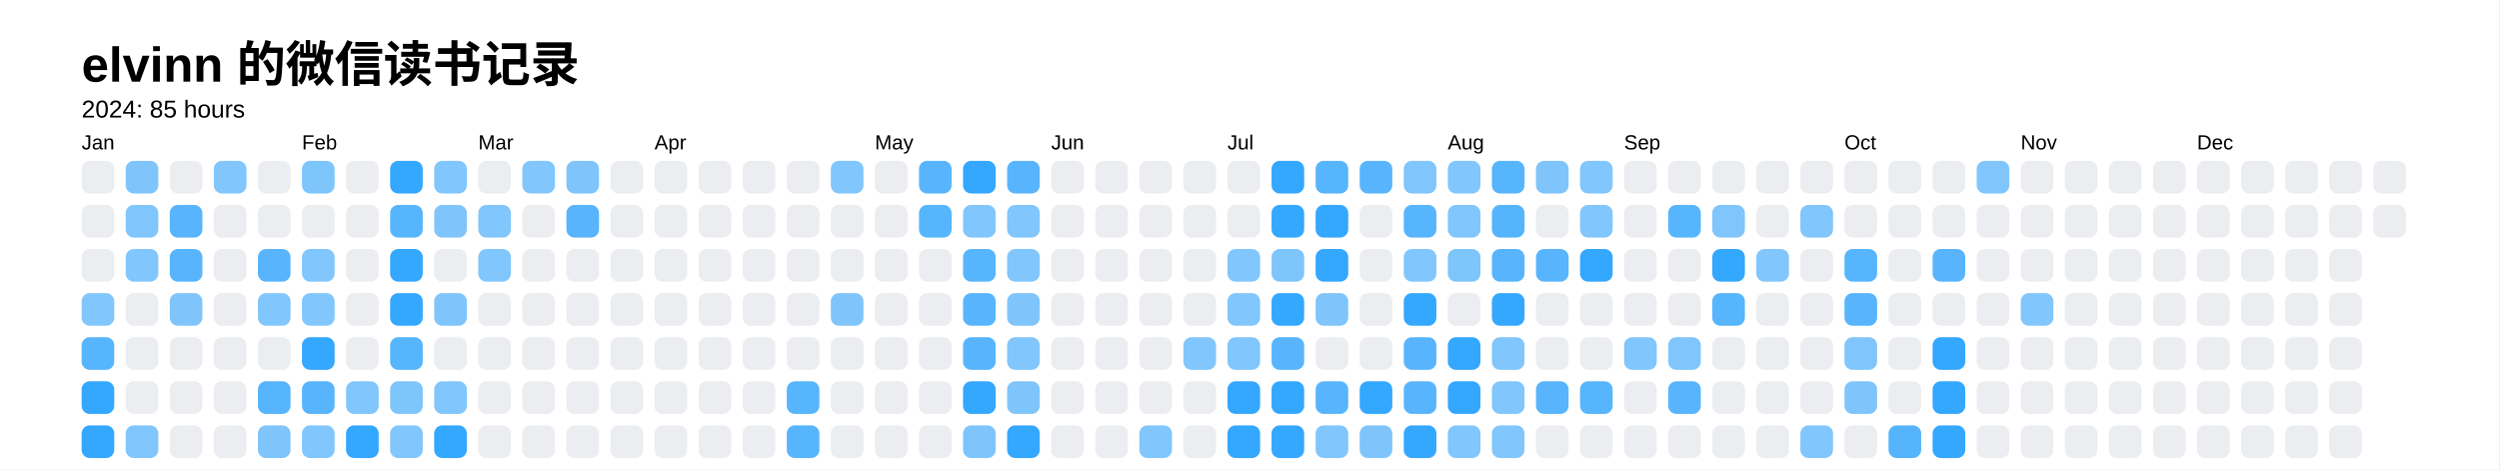
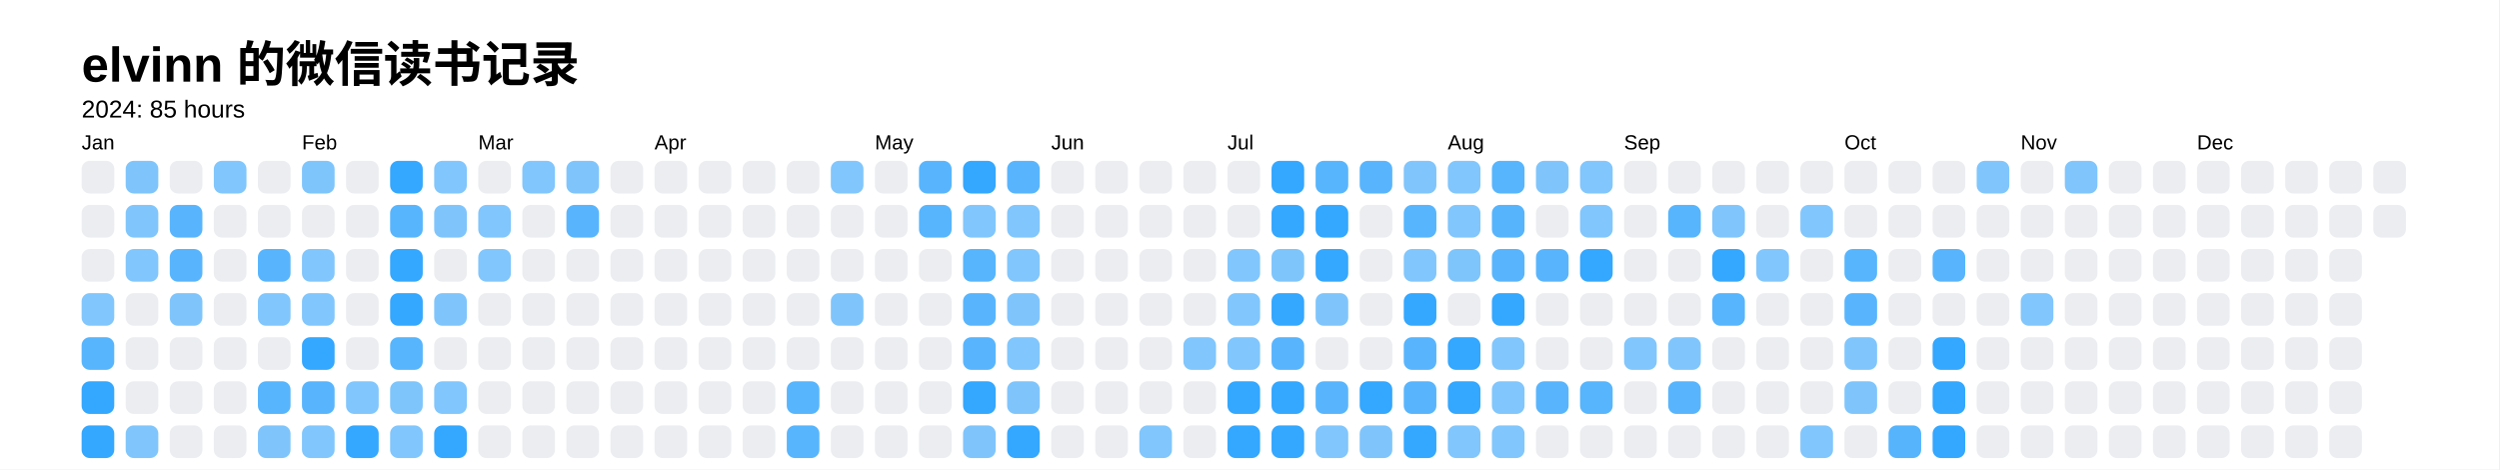
<svg xmlns="http://www.w3.org/2000/svg" baseProfile="full" height="57.5mm" version="1.1" viewBox="0,0,306.2,57.5" width="306.2mm">
  <defs />
  <rect fill="#FFFFFF" height="57.5" width="306.2" x="0" y="0" />
  <text fill="#000000" style="font-size:6px; font-family:Arial; font-weight:bold;" x="10" y="10">elvinn 的微信读书记录</text>
  <text fill="#000000" style="font-size:3px; font-family:Arial;" x="10" y="14.4">2024: 85 hours</text>
  <text fill="#000000" style="font-size:2.5px; font-family:Arial" x="10" y="18.3">Jan</text>
  <rect fill="#EBEDF0" height="4" rx="1" ry="1" width="4" x="10" y="19.7" />
  <rect fill="#EBEDF0" height="4" rx="1" ry="1" width="4" x="10" y="25.1" />
  <rect fill="#EBEDF0" height="4" rx="1" ry="1" width="4" x="10" y="30.5" />
  <rect fill="#81c6fc" height="4" rx="1" ry="1" width="4" x="10" y="35.9" />
  <rect fill="#57b5fd" height="4" rx="1" ry="1" width="4" x="10" y="41.3" />
  <rect fill="#34A7FF" height="4" rx="1" ry="1" width="4" x="10" y="46.7" />
  <rect fill="#34A7FF" height="4" rx="1" ry="1" width="4" x="10" y="52.1" />
  <rect fill="#7fc5fc" height="4" rx="1" ry="1" width="4" x="15.4" y="19.7" />
  <rect fill="#80c6fc" height="4" rx="1" ry="1" width="4" x="15.4" y="25.1" />
  <rect fill="#81c6fc" height="4" rx="1" ry="1" width="4" x="15.4" y="30.5" />
  <rect fill="#EBEDF0" height="4" rx="1" ry="1" width="4" x="15.4" y="35.9" />
  <rect fill="#EBEDF0" height="4" rx="1" ry="1" width="4" x="15.4" y="41.3" />
  <rect fill="#EBEDF0" height="4" rx="1" ry="1" width="4" x="15.4" y="46.7" />
  <rect fill="#80c6fc" height="4" rx="1" ry="1" width="4" x="15.4" y="52.1" />
  <rect fill="#EBEDF0" height="4" rx="1" ry="1" width="4" x="20.8" y="19.7" />
  <rect fill="#58b5fd" height="4" rx="1" ry="1" width="4" x="20.8" y="25.1" />
  <rect fill="#58b5fd" height="4" rx="1" ry="1" width="4" x="20.8" y="30.5" />
  <rect fill="#7fc5fc" height="4" rx="1" ry="1" width="4" x="20.8" y="35.9" />
  <rect fill="#EBEDF0" height="4" rx="1" ry="1" width="4" x="20.8" y="41.3" />
  <rect fill="#EBEDF0" height="4" rx="1" ry="1" width="4" x="20.8" y="46.7" />
  <rect fill="#EBEDF0" height="4" rx="1" ry="1" width="4" x="20.8" y="52.1" />
  <rect fill="#81c6fc" height="4" rx="1" ry="1" width="4" x="26.2" y="19.7" />
  <rect fill="#EBEDF0" height="4" rx="1" ry="1" width="4" x="26.2" y="25.1" />
  <rect fill="#EBEDF0" height="4" rx="1" ry="1" width="4" x="26.2" y="30.5" />
  <rect fill="#EBEDF0" height="4" rx="1" ry="1" width="4" x="26.2" y="35.9" />
  <rect fill="#EBEDF0" height="4" rx="1" ry="1" width="4" x="26.2" y="41.3" />
  <rect fill="#EBEDF0" height="4" rx="1" ry="1" width="4" x="26.2" y="46.7" />
  <rect fill="#EBEDF0" height="4" rx="1" ry="1" width="4" x="26.2" y="52.1" />
  <rect fill="#EBEDF0" height="4" rx="1" ry="1" width="4" x="31.6" y="19.7" />
  <rect fill="#EBEDF0" height="4" rx="1" ry="1" width="4" x="31.6" y="25.1" />
  <rect fill="#58b5fd" height="4" rx="1" ry="1" width="4" x="31.6" y="30.5" />
  <rect fill="#81c6fc" height="4" rx="1" ry="1" width="4" x="31.6" y="35.9" />
  <rect fill="#EBEDF0" height="4" rx="1" ry="1" width="4" x="31.6" y="41.3" />
  <rect fill="#57b5fd" height="4" rx="1" ry="1" width="4" x="31.6" y="46.7" />
  <rect fill="#7fc5fc" height="4" rx="1" ry="1" width="4" x="31.6" y="52.1" />
  <text fill="#000000" style="font-size:2.5px; font-family:Arial" x="37.0" y="18.3">Feb</text>
  <rect fill="#7ec5fc" height="4" rx="1" ry="1" width="4" x="37.0" y="19.7" />
  <rect fill="#EBEDF0" height="4" rx="1" ry="1" width="4" x="37.0" y="25.1" />
  <rect fill="#81c6fc" height="4" rx="1" ry="1" width="4" x="37.0" y="30.5" />
  <rect fill="#81c6fc" height="4" rx="1" ry="1" width="4" x="37.0" y="35.9" />
  <rect fill="#34A7FF" height="4" rx="1" ry="1" width="4" x="37.0" y="41.3" />
  <rect fill="#58b5fd" height="4" rx="1" ry="1" width="4" x="37.0" y="46.7" />
  <rect fill="#81c6fc" height="4" rx="1" ry="1" width="4" x="37.0" y="52.1" />
  <rect fill="#EBEDF0" height="4" rx="1" ry="1" width="4" x="42.4" y="19.7" />
  <rect fill="#EBEDF0" height="4" rx="1" ry="1" width="4" x="42.4" y="25.1" />
  <rect fill="#EBEDF0" height="4" rx="1" ry="1" width="4" x="42.4" y="30.5" />
  <rect fill="#EBEDF0" height="4" rx="1" ry="1" width="4" x="42.4" y="35.9" />
  <rect fill="#EBEDF0" height="4" rx="1" ry="1" width="4" x="42.4" y="41.3" />
  <rect fill="#81c6fc" height="4" rx="1" ry="1" width="4" x="42.4" y="46.7" />
  <rect fill="#34A7FF" height="4" rx="1" ry="1" width="4" x="42.4" y="52.1" />
  <rect fill="#34A7FF" height="4" rx="1" ry="1" width="4" x="47.8" y="19.7" />
  <rect fill="#57b5fd" height="4" rx="1" ry="1" width="4" x="47.8" y="25.1" />
  <rect fill="#34A7FF" height="4" rx="1" ry="1" width="4" x="47.8" y="30.5" />
  <rect fill="#34A7FF" height="4" rx="1" ry="1" width="4" x="47.8" y="35.9" />
  <rect fill="#57b5fd" height="4" rx="1" ry="1" width="4" x="47.8" y="41.3" />
  <rect fill="#7ec5fc" height="4" rx="1" ry="1" width="4" x="47.8" y="46.7" />
  <rect fill="#81c6fc" height="4" rx="1" ry="1" width="4" x="47.8" y="52.1" />
  <rect fill="#81c6fc" height="4" rx="1" ry="1" width="4" x="53.2" y="19.7" />
  <rect fill="#7fc5fc" height="4" rx="1" ry="1" width="4" x="53.2" y="25.1" />
  <rect fill="#EBEDF0" height="4" rx="1" ry="1" width="4" x="53.2" y="30.5" />
  <rect fill="#7fc5fc" height="4" rx="1" ry="1" width="4" x="53.2" y="35.9" />
  <rect fill="#EBEDF0" height="4" rx="1" ry="1" width="4" x="53.2" y="41.3" />
  <rect fill="#81c6fc" height="4" rx="1" ry="1" width="4" x="53.2" y="46.7" />
  <rect fill="#34A7FF" height="4" rx="1" ry="1" width="4" x="53.2" y="52.1" />
  <text fill="#000000" style="font-size:2.5px; font-family:Arial" x="58.6" y="18.3">Mar</text>
  <rect fill="#EBEDF0" height="4" rx="1" ry="1" width="4" x="58.6" y="19.7" />
  <rect fill="#81c6fc" height="4" rx="1" ry="1" width="4" x="58.6" y="25.1" />
  <rect fill="#81c6fc" height="4" rx="1" ry="1" width="4" x="58.6" y="30.5" />
  <rect fill="#EBEDF0" height="4" rx="1" ry="1" width="4" x="58.6" y="35.9" />
  <rect fill="#EBEDF0" height="4" rx="1" ry="1" width="4" x="58.6" y="41.3" />
  <rect fill="#EBEDF0" height="4" rx="1" ry="1" width="4" x="58.6" y="46.7" />
  <rect fill="#EBEDF0" height="4" rx="1" ry="1" width="4" x="58.6" y="52.1" />
  <rect fill="#81c6fc" height="4" rx="1" ry="1" width="4" x="64" y="19.7" />
  <rect fill="#EBEDF0" height="4" rx="1" ry="1" width="4" x="64" y="25.1" />
  <rect fill="#EBEDF0" height="4" rx="1" ry="1" width="4" x="64" y="30.5" />
  <rect fill="#EBEDF0" height="4" rx="1" ry="1" width="4" x="64" y="35.9" />
  <rect fill="#EBEDF0" height="4" rx="1" ry="1" width="4" x="64" y="41.3" />
  <rect fill="#EBEDF0" height="4" rx="1" ry="1" width="4" x="64" y="46.7" />
  <rect fill="#EBEDF0" height="4" rx="1" ry="1" width="4" x="64" y="52.1" />
  <rect fill="#7fc5fc" height="4" rx="1" ry="1" width="4" x="69.4" y="19.7" />
  <rect fill="#58b5fd" height="4" rx="1" ry="1" width="4" x="69.4" y="25.1" />
  <rect fill="#EBEDF0" height="4" rx="1" ry="1" width="4" x="69.4" y="30.5" />
  <rect fill="#EBEDF0" height="4" rx="1" ry="1" width="4" x="69.4" y="35.9" />
  <rect fill="#EBEDF0" height="4" rx="1" ry="1" width="4" x="69.4" y="41.3" />
  <rect fill="#EBEDF0" height="4" rx="1" ry="1" width="4" x="69.4" y="46.7" />
  <rect fill="#EBEDF0" height="4" rx="1" ry="1" width="4" x="69.4" y="52.1" />
  <rect fill="#EBEDF0" height="4" rx="1" ry="1" width="4" x="74.8" y="19.7" />
  <rect fill="#EBEDF0" height="4" rx="1" ry="1" width="4" x="74.8" y="25.1" />
  <rect fill="#EBEDF0" height="4" rx="1" ry="1" width="4" x="74.8" y="30.5" />
  <rect fill="#EBEDF0" height="4" rx="1" ry="1" width="4" x="74.8" y="35.9" />
  <rect fill="#EBEDF0" height="4" rx="1" ry="1" width="4" x="74.8" y="41.3" />
  <rect fill="#EBEDF0" height="4" rx="1" ry="1" width="4" x="74.8" y="46.7" />
  <rect fill="#EBEDF0" height="4" rx="1" ry="1" width="4" x="74.8" y="52.1" />
  <text fill="#000000" style="font-size:2.5px; font-family:Arial" x="80.2" y="18.3">Apr</text>
  <rect fill="#EBEDF0" height="4" rx="1" ry="1" width="4" x="80.2" y="19.7" />
  <rect fill="#EBEDF0" height="4" rx="1" ry="1" width="4" x="80.2" y="25.1" />
  <rect fill="#EBEDF0" height="4" rx="1" ry="1" width="4" x="80.2" y="30.5" />
  <rect fill="#EBEDF0" height="4" rx="1" ry="1" width="4" x="80.2" y="35.9" />
  <rect fill="#EBEDF0" height="4" rx="1" ry="1" width="4" x="80.2" y="41.3" />
  <rect fill="#EBEDF0" height="4" rx="1" ry="1" width="4" x="80.2" y="46.7" />
  <rect fill="#EBEDF0" height="4" rx="1" ry="1" width="4" x="80.2" y="52.1" />
  <rect fill="#EBEDF0" height="4" rx="1" ry="1" width="4" x="85.6" y="19.7" />
  <rect fill="#EBEDF0" height="4" rx="1" ry="1" width="4" x="85.6" y="25.1" />
  <rect fill="#EBEDF0" height="4" rx="1" ry="1" width="4" x="85.6" y="30.5" />
  <rect fill="#EBEDF0" height="4" rx="1" ry="1" width="4" x="85.6" y="35.9" />
  <rect fill="#EBEDF0" height="4" rx="1" ry="1" width="4" x="85.6" y="41.3" />
  <rect fill="#EBEDF0" height="4" rx="1" ry="1" width="4" x="85.6" y="46.7" />
  <rect fill="#EBEDF0" height="4" rx="1" ry="1" width="4" x="85.6" y="52.1" />
  <rect fill="#EBEDF0" height="4" rx="1" ry="1" width="4" x="91" y="19.7" />
  <rect fill="#EBEDF0" height="4" rx="1" ry="1" width="4" x="91" y="25.1" />
  <rect fill="#EBEDF0" height="4" rx="1" ry="1" width="4" x="91" y="30.5" />
  <rect fill="#EBEDF0" height="4" rx="1" ry="1" width="4" x="91" y="35.9" />
  <rect fill="#EBEDF0" height="4" rx="1" ry="1" width="4" x="91" y="41.3" />
  <rect fill="#EBEDF0" height="4" rx="1" ry="1" width="4" x="91" y="46.7" />
  <rect fill="#EBEDF0" height="4" rx="1" ry="1" width="4" x="91" y="52.1" />
  <rect fill="#EBEDF0" height="4" rx="1" ry="1" width="4" x="96.4" y="19.7" />
  <rect fill="#EBEDF0" height="4" rx="1" ry="1" width="4" x="96.4" y="25.1" />
  <rect fill="#EBEDF0" height="4" rx="1" ry="1" width="4" x="96.4" y="30.5" />
  <rect fill="#EBEDF0" height="4" rx="1" ry="1" width="4" x="96.4" y="35.9" />
  <rect fill="#EBEDF0" height="4" rx="1" ry="1" width="4" x="96.4" y="41.3" />
  <rect fill="#57b5fd" height="4" rx="1" ry="1" width="4" x="96.4" y="46.7" />
  <rect fill="#57b5fd" height="4" rx="1" ry="1" width="4" x="96.4" y="52.1" />
  <rect fill="#81c6fc" height="4" rx="1" ry="1" width="4" x="101.8" y="19.7" />
  <rect fill="#EBEDF0" height="4" rx="1" ry="1" width="4" x="101.8" y="25.1" />
  <rect fill="#EBEDF0" height="4" rx="1" ry="1" width="4" x="101.8" y="30.5" />
  <rect fill="#7fc5fc" height="4" rx="1" ry="1" width="4" x="101.8" y="35.9" />
  <rect fill="#EBEDF0" height="4" rx="1" ry="1" width="4" x="101.8" y="41.3" />
  <rect fill="#EBEDF0" height="4" rx="1" ry="1" width="4" x="101.8" y="46.7" />
  <rect fill="#EBEDF0" height="4" rx="1" ry="1" width="4" x="101.8" y="52.1" />
  <text fill="#000000" style="font-size:2.5px; font-family:Arial" x="107.2" y="18.3">May</text>
  <rect fill="#EBEDF0" height="4" rx="1" ry="1" width="4" x="107.2" y="19.7" />
  <rect fill="#EBEDF0" height="4" rx="1" ry="1" width="4" x="107.2" y="25.1" />
  <rect fill="#EBEDF0" height="4" rx="1" ry="1" width="4" x="107.2" y="30.5" />
  <rect fill="#EBEDF0" height="4" rx="1" ry="1" width="4" x="107.2" y="35.9" />
  <rect fill="#EBEDF0" height="4" rx="1" ry="1" width="4" x="107.2" y="41.3" />
  <rect fill="#EBEDF0" height="4" rx="1" ry="1" width="4" x="107.2" y="46.7" />
  <rect fill="#EBEDF0" height="4" rx="1" ry="1" width="4" x="107.2" y="52.1" />
  <rect fill="#58b5fd" height="4" rx="1" ry="1" width="4" x="112.6" y="19.7" />
  <rect fill="#57b5fd" height="4" rx="1" ry="1" width="4" x="112.6" y="25.1" />
  <rect fill="#EBEDF0" height="4" rx="1" ry="1" width="4" x="112.6" y="30.5" />
  <rect fill="#EBEDF0" height="4" rx="1" ry="1" width="4" x="112.6" y="35.9" />
  <rect fill="#EBEDF0" height="4" rx="1" ry="1" width="4" x="112.6" y="41.3" />
  <rect fill="#EBEDF0" height="4" rx="1" ry="1" width="4" x="112.6" y="46.7" />
  <rect fill="#EBEDF0" height="4" rx="1" ry="1" width="4" x="112.6" y="52.1" />
  <rect fill="#34A7FF" height="4" rx="1" ry="1" width="4" x="118" y="19.7" />
  <rect fill="#81c6fc" height="4" rx="1" ry="1" width="4" x="118" y="25.1" />
  <rect fill="#56b5fd" height="4" rx="1" ry="1" width="4" x="118" y="30.5" />
  <rect fill="#58b5fd" height="4" rx="1" ry="1" width="4" x="118" y="35.9" />
  <rect fill="#58b5fd" height="4" rx="1" ry="1" width="4" x="118" y="41.3" />
  <rect fill="#34A7FF" height="4" rx="1" ry="1" width="4" x="118" y="46.7" />
  <rect fill="#7fc5fc" height="4" rx="1" ry="1" width="4" x="118" y="52.1" />
  <rect fill="#58b5fd" height="4" rx="1" ry="1" width="4" x="123.4" y="19.7" />
  <rect fill="#81c6fc" height="4" rx="1" ry="1" width="4" x="123.4" y="25.1" />
  <rect fill="#81c6fc" height="4" rx="1" ry="1" width="4" x="123.4" y="30.5" />
  <rect fill="#7fc5fc" height="4" rx="1" ry="1" width="4" x="123.4" y="35.9" />
  <rect fill="#81c6fc" height="4" rx="1" ry="1" width="4" x="123.4" y="41.3" />
  <rect fill="#7fc5fc" height="4" rx="1" ry="1" width="4" x="123.4" y="46.7" />
  <rect fill="#34A7FF" height="4" rx="1" ry="1" width="4" x="123.4" y="52.1" />
  <text fill="#000000" style="font-size:2.5px; font-family:Arial" x="128.8" y="18.3">Jun</text>
  <rect fill="#EBEDF0" height="4" rx="1" ry="1" width="4" x="128.8" y="19.7" />
  <rect fill="#EBEDF0" height="4" rx="1" ry="1" width="4" x="128.8" y="25.1" />
  <rect fill="#EBEDF0" height="4" rx="1" ry="1" width="4" x="128.8" y="30.5" />
  <rect fill="#EBEDF0" height="4" rx="1" ry="1" width="4" x="128.8" y="35.9" />
  <rect fill="#EBEDF0" height="4" rx="1" ry="1" width="4" x="128.8" y="41.3" />
  <rect fill="#EBEDF0" height="4" rx="1" ry="1" width="4" x="128.8" y="46.7" />
  <rect fill="#EBEDF0" height="4" rx="1" ry="1" width="4" x="128.8" y="52.1" />
  <rect fill="#EBEDF0" height="4" rx="1" ry="1" width="4" x="134.2" y="19.7" />
  <rect fill="#EBEDF0" height="4" rx="1" ry="1" width="4" x="134.2" y="25.1" />
  <rect fill="#EBEDF0" height="4" rx="1" ry="1" width="4" x="134.2" y="30.5" />
  <rect fill="#EBEDF0" height="4" rx="1" ry="1" width="4" x="134.2" y="35.9" />
  <rect fill="#EBEDF0" height="4" rx="1" ry="1" width="4" x="134.2" y="41.3" />
  <rect fill="#EBEDF0" height="4" rx="1" ry="1" width="4" x="134.2" y="46.7" />
  <rect fill="#EBEDF0" height="4" rx="1" ry="1" width="4" x="134.2" y="52.1" />
  <rect fill="#EBEDF0" height="4" rx="1" ry="1" width="4" x="139.6" y="19.7" />
  <rect fill="#EBEDF0" height="4" rx="1" ry="1" width="4" x="139.6" y="25.1" />
  <rect fill="#EBEDF0" height="4" rx="1" ry="1" width="4" x="139.6" y="30.5" />
  <rect fill="#EBEDF0" height="4" rx="1" ry="1" width="4" x="139.6" y="35.9" />
  <rect fill="#EBEDF0" height="4" rx="1" ry="1" width="4" x="139.6" y="41.3" />
  <rect fill="#EBEDF0" height="4" rx="1" ry="1" width="4" x="139.6" y="46.7" />
  <rect fill="#81c6fc" height="4" rx="1" ry="1" width="4" x="139.6" y="52.1" />
  <rect fill="#EBEDF0" height="4" rx="1" ry="1" width="4" x="145" y="19.7" />
  <rect fill="#EBEDF0" height="4" rx="1" ry="1" width="4" x="145" y="25.1" />
  <rect fill="#EBEDF0" height="4" rx="1" ry="1" width="4" x="145" y="30.5" />
  <rect fill="#EBEDF0" height="4" rx="1" ry="1" width="4" x="145" y="35.9" />
  <rect fill="#81c6fc" height="4" rx="1" ry="1" width="4" x="145" y="41.3" />
  <rect fill="#EBEDF0" height="4" rx="1" ry="1" width="4" x="145" y="46.7" />
  <rect fill="#EBEDF0" height="4" rx="1" ry="1" width="4" x="145" y="52.1" />
  <text fill="#000000" style="font-size:2.5px; font-family:Arial" x="150.4" y="18.3">Jul</text>
  <rect fill="#EBEDF0" height="4" rx="1" ry="1" width="4" x="150.4" y="19.7" />
  <rect fill="#EBEDF0" height="4" rx="1" ry="1" width="4" x="150.4" y="25.1" />
  <rect fill="#81c6fc" height="4" rx="1" ry="1" width="4" x="150.4" y="30.5" />
  <rect fill="#81c6fc" height="4" rx="1" ry="1" width="4" x="150.4" y="35.9" />
  <rect fill="#81c6fc" height="4" rx="1" ry="1" width="4" x="150.4" y="41.3" />
  <rect fill="#34A7FF" height="4" rx="1" ry="1" width="4" x="150.4" y="46.7" />
  <rect fill="#34A7FF" height="4" rx="1" ry="1" width="4" x="150.4" y="52.1" />
  <rect fill="#34A7FF" height="4" rx="1" ry="1" width="4" x="155.8" y="19.7" />
  <rect fill="#34A7FF" height="4" rx="1" ry="1" width="4" x="155.8" y="25.1" />
  <rect fill="#7ec5fc" height="4" rx="1" ry="1" width="4" x="155.8" y="30.5" />
  <rect fill="#34A7FF" height="4" rx="1" ry="1" width="4" x="155.8" y="35.9" />
  <rect fill="#58b5fd" height="4" rx="1" ry="1" width="4" x="155.8" y="41.3" />
  <rect fill="#34A7FF" height="4" rx="1" ry="1" width="4" x="155.8" y="46.7" />
  <rect fill="#34A7FF" height="4" rx="1" ry="1" width="4" x="155.8" y="52.1" />
  <rect fill="#57b5fd" height="4" rx="1" ry="1" width="4" x="161.2" y="19.7" />
  <rect fill="#34A7FF" height="4" rx="1" ry="1" width="4" x="161.2" y="25.1" />
  <rect fill="#34A7FF" height="4" rx="1" ry="1" width="4" x="161.2" y="30.5" />
  <rect fill="#7fc5fc" height="4" rx="1" ry="1" width="4" x="161.2" y="35.9" />
  <rect fill="#EBEDF0" height="4" rx="1" ry="1" width="4" x="161.2" y="41.3" />
  <rect fill="#58b5fd" height="4" rx="1" ry="1" width="4" x="161.2" y="46.7" />
  <rect fill="#81c6fc" height="4" rx="1" ry="1" width="4" x="161.2" y="52.1" />
  <rect fill="#58b5fd" height="4" rx="1" ry="1" width="4" x="166.6" y="19.7" />
  <rect fill="#EBEDF0" height="4" rx="1" ry="1" width="4" x="166.6" y="25.1" />
  <rect fill="#EBEDF0" height="4" rx="1" ry="1" width="4" x="166.6" y="30.5" />
  <rect fill="#EBEDF0" height="4" rx="1" ry="1" width="4" x="166.6" y="35.9" />
  <rect fill="#EBEDF0" height="4" rx="1" ry="1" width="4" x="166.6" y="41.3" />
  <rect fill="#34A7FF" height="4" rx="1" ry="1" width="4" x="166.6" y="46.7" />
  <rect fill="#7fc5fc" height="4" rx="1" ry="1" width="4" x="166.6" y="52.1" />
  <rect fill="#80c5fc" height="4" rx="1" ry="1" width="4" x="172" y="19.7" />
  <rect fill="#57b5fd" height="4" rx="1" ry="1" width="4" x="172" y="25.1" />
  <rect fill="#81c6fc" height="4" rx="1" ry="1" width="4" x="172" y="30.5" />
  <rect fill="#34A7FF" height="4" rx="1" ry="1" width="4" x="172" y="35.9" />
  <rect fill="#58b5fd" height="4" rx="1" ry="1" width="4" x="172" y="41.3" />
  <rect fill="#58b5fd" height="4" rx="1" ry="1" width="4" x="172" y="46.7" />
  <rect fill="#34A7FF" height="4" rx="1" ry="1" width="4" x="172" y="52.1" />
  <text fill="#000000" style="font-size:2.5px; font-family:Arial" x="177.4" y="18.3">Aug</text>
  <rect fill="#81c6fc" height="4" rx="1" ry="1" width="4" x="177.4" y="19.7" />
  <rect fill="#81c6fc" height="4" rx="1" ry="1" width="4" x="177.4" y="25.1" />
  <rect fill="#7ec5fc" height="4" rx="1" ry="1" width="4" x="177.4" y="30.5" />
  <rect fill="#EBEDF0" height="4" rx="1" ry="1" width="4" x="177.4" y="35.9" />
  <rect fill="#34A7FF" height="4" rx="1" ry="1" width="4" x="177.4" y="41.3" />
  <rect fill="#34A7FF" height="4" rx="1" ry="1" width="4" x="177.4" y="46.7" />
  <rect fill="#81c6fc" height="4" rx="1" ry="1" width="4" x="177.4" y="52.1" />
  <rect fill="#57b5fd" height="4" rx="1" ry="1" width="4" x="182.8" y="19.7" />
  <rect fill="#56b4fd" height="4" rx="1" ry="1" width="4" x="182.8" y="25.1" />
  <rect fill="#58b5fd" height="4" rx="1" ry="1" width="4" x="182.8" y="30.5" />
  <rect fill="#34A7FF" height="4" rx="1" ry="1" width="4" x="182.8" y="35.9" />
  <rect fill="#81c6fc" height="4" rx="1" ry="1" width="4" x="182.8" y="41.3" />
  <rect fill="#81c6fc" height="4" rx="1" ry="1" width="4" x="182.8" y="46.7" />
  <rect fill="#81c6fc" height="4" rx="1" ry="1" width="4" x="182.8" y="52.1" />
  <rect fill="#7fc5fc" height="4" rx="1" ry="1" width="4" x="188.2" y="19.7" />
  <rect fill="#EBEDF0" height="4" rx="1" ry="1" width="4" x="188.2" y="25.1" />
  <rect fill="#58b5fd" height="4" rx="1" ry="1" width="4" x="188.2" y="30.5" />
  <rect fill="#EBEDF0" height="4" rx="1" ry="1" width="4" x="188.2" y="35.9" />
  <rect fill="#EBEDF0" height="4" rx="1" ry="1" width="4" x="188.2" y="41.3" />
  <rect fill="#58b5fd" height="4" rx="1" ry="1" width="4" x="188.2" y="46.7" />
  <rect fill="#EBEDF0" height="4" rx="1" ry="1" width="4" x="188.2" y="52.1" />
  <rect fill="#81c6fc" height="4" rx="1" ry="1" width="4" x="193.6" y="19.7" />
  <rect fill="#81c6fc" height="4" rx="1" ry="1" width="4" x="193.6" y="25.1" />
  <rect fill="#34A7FF" height="4" rx="1" ry="1" width="4" x="193.6" y="30.5" />
  <rect fill="#EBEDF0" height="4" rx="1" ry="1" width="4" x="193.6" y="35.9" />
  <rect fill="#EBEDF0" height="4" rx="1" ry="1" width="4" x="193.6" y="41.3" />
  <rect fill="#57b5fd" height="4" rx="1" ry="1" width="4" x="193.6" y="46.7" />
  <rect fill="#EBEDF0" height="4" rx="1" ry="1" width="4" x="193.6" y="52.1" />
  <text fill="#000000" style="font-size:2.5px; font-family:Arial" x="199" y="18.3">Sep</text>
  <rect fill="#EBEDF0" height="4" rx="1" ry="1" width="4" x="199" y="19.7" />
  <rect fill="#EBEDF0" height="4" rx="1" ry="1" width="4" x="199" y="25.1" />
  <rect fill="#EBEDF0" height="4" rx="1" ry="1" width="4" x="199" y="30.5" />
  <rect fill="#EBEDF0" height="4" rx="1" ry="1" width="4" x="199" y="35.9" />
  <rect fill="#81c6fc" height="4" rx="1" ry="1" width="4" x="199" y="41.3" />
  <rect fill="#EBEDF0" height="4" rx="1" ry="1" width="4" x="199" y="46.7" />
  <rect fill="#EBEDF0" height="4" rx="1" ry="1" width="4" x="199" y="52.1" />
  <rect fill="#EBEDF0" height="4" rx="1" ry="1" width="4" x="204.4" y="19.7" />
  <rect fill="#57b5fd" height="4" rx="1" ry="1" width="4" x="204.4" y="25.1" />
  <rect fill="#EBEDF0" height="4" rx="1" ry="1" width="4" x="204.4" y="30.5" />
  <rect fill="#EBEDF0" height="4" rx="1" ry="1" width="4" x="204.4" y="35.9" />
  <rect fill="#80c6fc" height="4" rx="1" ry="1" width="4" x="204.4" y="41.3" />
  <rect fill="#58b5fd" height="4" rx="1" ry="1" width="4" x="204.4" y="46.7" />
  <rect fill="#EBEDF0" height="4" rx="1" ry="1" width="4" x="204.4" y="52.1" />
  <rect fill="#EBEDF0" height="4" rx="1" ry="1" width="4" x="209.8" y="19.7" />
  <rect fill="#80c5fc" height="4" rx="1" ry="1" width="4" x="209.8" y="25.1" />
  <rect fill="#34A7FF" height="4" rx="1" ry="1" width="4" x="209.8" y="30.5" />
  <rect fill="#57b5fd" height="4" rx="1" ry="1" width="4" x="209.8" y="35.9" />
  <rect fill="#EBEDF0" height="4" rx="1" ry="1" width="4" x="209.8" y="41.3" />
  <rect fill="#EBEDF0" height="4" rx="1" ry="1" width="4" x="209.8" y="46.7" />
  <rect fill="#EBEDF0" height="4" rx="1" ry="1" width="4" x="209.8" y="52.1" />
  <rect fill="#EBEDF0" height="4" rx="1" ry="1" width="4" x="215.2" y="19.7" />
  <rect fill="#EBEDF0" height="4" rx="1" ry="1" width="4" x="215.2" y="25.1" />
  <rect fill="#81c6fc" height="4" rx="1" ry="1" width="4" x="215.2" y="30.5" />
  <rect fill="#EBEDF0" height="4" rx="1" ry="1" width="4" x="215.2" y="35.9" />
  <rect fill="#EBEDF0" height="4" rx="1" ry="1" width="4" x="215.2" y="41.3" />
  <rect fill="#EBEDF0" height="4" rx="1" ry="1" width="4" x="215.2" y="46.7" />
  <rect fill="#EBEDF0" height="4" rx="1" ry="1" width="4" x="215.2" y="52.1" />
  <rect fill="#EBEDF0" height="4" rx="1" ry="1" width="4" x="220.6" y="19.7" />
  <rect fill="#81c6fc" height="4" rx="1" ry="1" width="4" x="220.6" y="25.1" />
  <rect fill="#EBEDF0" height="4" rx="1" ry="1" width="4" x="220.6" y="30.5" />
  <rect fill="#EBEDF0" height="4" rx="1" ry="1" width="4" x="220.6" y="35.9" />
  <rect fill="#EBEDF0" height="4" rx="1" ry="1" width="4" x="220.6" y="41.3" />
  <rect fill="#EBEDF0" height="4" rx="1" ry="1" width="4" x="220.6" y="46.7" />
  <rect fill="#81c6fc" height="4" rx="1" ry="1" width="4" x="220.6" y="52.1" />
  <text fill="#000000" style="font-size:2.5px; font-family:Arial" x="226" y="18.3">Oct</text>
  <rect fill="#EBEDF0" height="4" rx="1" ry="1" width="4" x="226" y="19.7" />
  <rect fill="#EBEDF0" height="4" rx="1" ry="1" width="4" x="226" y="25.1" />
  <rect fill="#57b5fd" height="4" rx="1" ry="1" width="4" x="226" y="30.5" />
  <rect fill="#58b5fd" height="4" rx="1" ry="1" width="4" x="226" y="35.9" />
  <rect fill="#80c6fc" height="4" rx="1" ry="1" width="4" x="226" y="41.3" />
  <rect fill="#7fc5fc" height="4" rx="1" ry="1" width="4" x="226" y="46.7" />
  <rect fill="#EBEDF0" height="4" rx="1" ry="1" width="4" x="226" y="52.1" />
  <rect fill="#EBEDF0" height="4" rx="1" ry="1" width="4" x="231.4" y="19.7" />
  <rect fill="#EBEDF0" height="4" rx="1" ry="1" width="4" x="231.4" y="25.1" />
  <rect fill="#EBEDF0" height="4" rx="1" ry="1" width="4" x="231.4" y="30.5" />
  <rect fill="#EBEDF0" height="4" rx="1" ry="1" width="4" x="231.4" y="35.9" />
  <rect fill="#EBEDF0" height="4" rx="1" ry="1" width="4" x="231.4" y="41.3" />
  <rect fill="#EBEDF0" height="4" rx="1" ry="1" width="4" x="231.4" y="46.7" />
  <rect fill="#56b4fd" height="4" rx="1" ry="1" width="4" x="231.4" y="52.1" />
  <rect fill="#EBEDF0" height="4" rx="1" ry="1" width="4" x="236.8" y="19.7" />
  <rect fill="#EBEDF0" height="4" rx="1" ry="1" width="4" x="236.8" y="25.1" />
  <rect fill="#58b5fd" height="4" rx="1" ry="1" width="4" x="236.8" y="30.5" />
  <rect fill="#EBEDF0" height="4" rx="1" ry="1" width="4" x="236.8" y="35.9" />
  <rect fill="#34A7FF" height="4" rx="1" ry="1" width="4" x="236.8" y="41.3" />
  <rect fill="#34A7FF" height="4" rx="1" ry="1" width="4" x="236.8" y="46.7" />
  <rect fill="#34A7FF" height="4" rx="1" ry="1" width="4" x="236.8" y="52.1" />
  <rect fill="#80c6fc" height="4" rx="1" ry="1" width="4" x="242.2" y="19.7" />
  <rect fill="#EBEDF0" height="4" rx="1" ry="1" width="4" x="242.2" y="25.1" />
  <rect fill="#EBEDF0" height="4" rx="1" ry="1" width="4" x="242.2" y="30.5" />
  <rect fill="#EBEDF0" height="4" rx="1" ry="1" width="4" x="242.2" y="35.9" />
  <rect fill="#EBEDF0" height="4" rx="1" ry="1" width="4" x="242.2" y="41.3" />
  <rect fill="#EBEDF0" height="4" rx="1" ry="1" width="4" x="242.2" y="46.7" />
  <rect fill="#EBEDF0" height="4" rx="1" ry="1" width="4" x="242.2" y="52.1" />
  <text fill="#000000" style="font-size:2.5px; font-family:Arial" x="247.6" y="18.3">Nov</text>
  <rect fill="#EBEDF0" height="4" rx="1" ry="1" width="4" x="247.6" y="19.7" />
  <rect fill="#EBEDF0" height="4" rx="1" ry="1" width="4" x="247.6" y="25.1" />
  <rect fill="#EBEDF0" height="4" rx="1" ry="1" width="4" x="247.6" y="30.5" />
  <rect fill="#81c6fc" height="4" rx="1" ry="1" width="4" x="247.6" y="35.9" />
  <rect fill="#EBEDF0" height="4" rx="1" ry="1" width="4" x="247.6" y="41.3" />
  <rect fill="#EBEDF0" height="4" rx="1" ry="1" width="4" x="247.6" y="46.7" />
  <rect fill="#EBEDF0" height="4" rx="1" ry="1" width="4" x="247.6" y="52.1" />
-   <rect fill="#EBEDF0" height="4" rx="1" ry="1" width="4" x="253" y="19.7" />
+   <rect fill="#80c5fc" height="4" rx="1" ry="1" width="4" x="253" y="19.7" />
  <rect fill="#EBEDF0" height="4" rx="1" ry="1" width="4" x="253" y="25.1" />
  <rect fill="#EBEDF0" height="4" rx="1" ry="1" width="4" x="253" y="30.5" />
  <rect fill="#EBEDF0" height="4" rx="1" ry="1" width="4" x="253" y="35.9" />
  <rect fill="#EBEDF0" height="4" rx="1" ry="1" width="4" x="253" y="41.3" />
  <rect fill="#EBEDF0" height="4" rx="1" ry="1" width="4" x="253" y="46.7" />
  <rect fill="#EBEDF0" height="4" rx="1" ry="1" width="4" x="253" y="52.1" />
  <rect fill="#EBEDF0" height="4" rx="1" ry="1" width="4" x="258.4" y="19.7" />
  <rect fill="#EBEDF0" height="4" rx="1" ry="1" width="4" x="258.4" y="25.1" />
  <rect fill="#EBEDF0" height="4" rx="1" ry="1" width="4" x="258.4" y="30.5" />
  <rect fill="#EBEDF0" height="4" rx="1" ry="1" width="4" x="258.4" y="35.9" />
  <rect fill="#EBEDF0" height="4" rx="1" ry="1" width="4" x="258.4" y="41.3" />
  <rect fill="#EBEDF0" height="4" rx="1" ry="1" width="4" x="258.4" y="46.7" />
  <rect fill="#EBEDF0" height="4" rx="1" ry="1" width="4" x="258.4" y="52.1" />
  <rect fill="#EBEDF0" height="4" rx="1" ry="1" width="4" x="263.8" y="19.7" />
  <rect fill="#EBEDF0" height="4" rx="1" ry="1" width="4" x="263.8" y="25.1" />
  <rect fill="#EBEDF0" height="4" rx="1" ry="1" width="4" x="263.8" y="30.5" />
  <rect fill="#EBEDF0" height="4" rx="1" ry="1" width="4" x="263.8" y="35.9" />
  <rect fill="#EBEDF0" height="4" rx="1" ry="1" width="4" x="263.8" y="41.3" />
  <rect fill="#EBEDF0" height="4" rx="1" ry="1" width="4" x="263.8" y="46.7" />
  <rect fill="#EBEDF0" height="4" rx="1" ry="1" width="4" x="263.8" y="52.1" />
  <text fill="#000000" style="font-size:2.5px; font-family:Arial" x="269.2" y="18.3">Dec</text>
  <rect fill="#EBEDF0" height="4" rx="1" ry="1" width="4" x="269.2" y="19.7" />
  <rect fill="#EBEDF0" height="4" rx="1" ry="1" width="4" x="269.2" y="25.1" />
  <rect fill="#EBEDF0" height="4" rx="1" ry="1" width="4" x="269.2" y="30.5" />
  <rect fill="#EBEDF0" height="4" rx="1" ry="1" width="4" x="269.2" y="35.9" />
  <rect fill="#EBEDF0" height="4" rx="1" ry="1" width="4" x="269.2" y="41.3" />
  <rect fill="#EBEDF0" height="4" rx="1" ry="1" width="4" x="269.2" y="46.7" />
  <rect fill="#EBEDF0" height="4" rx="1" ry="1" width="4" x="269.2" y="52.1" />
  <rect fill="#EBEDF0" height="4" rx="1" ry="1" width="4" x="274.6" y="19.7" />
  <rect fill="#EBEDF0" height="4" rx="1" ry="1" width="4" x="274.6" y="25.1" />
  <rect fill="#EBEDF0" height="4" rx="1" ry="1" width="4" x="274.6" y="30.5" />
  <rect fill="#EBEDF0" height="4" rx="1" ry="1" width="4" x="274.6" y="35.9" />
  <rect fill="#EBEDF0" height="4" rx="1" ry="1" width="4" x="274.6" y="41.3" />
  <rect fill="#EBEDF0" height="4" rx="1" ry="1" width="4" x="274.6" y="46.7" />
  <rect fill="#EBEDF0" height="4" rx="1" ry="1" width="4" x="274.6" y="52.1" />
  <rect fill="#EBEDF0" height="4" rx="1" ry="1" width="4" x="280" y="19.7" />
  <rect fill="#EBEDF0" height="4" rx="1" ry="1" width="4" x="280" y="25.1" />
  <rect fill="#EBEDF0" height="4" rx="1" ry="1" width="4" x="280" y="30.5" />
  <rect fill="#EBEDF0" height="4" rx="1" ry="1" width="4" x="280" y="35.9" />
  <rect fill="#EBEDF0" height="4" rx="1" ry="1" width="4" x="280" y="41.3" />
  <rect fill="#EBEDF0" height="4" rx="1" ry="1" width="4" x="280" y="46.7" />
  <rect fill="#EBEDF0" height="4" rx="1" ry="1" width="4" x="280" y="52.1" />
  <rect fill="#EBEDF0" height="4" rx="1" ry="1" width="4" x="285.4" y="19.7" />
  <rect fill="#EBEDF0" height="4" rx="1" ry="1" width="4" x="285.4" y="25.1" />
  <rect fill="#EBEDF0" height="4" rx="1" ry="1" width="4" x="285.4" y="30.5" />
  <rect fill="#EBEDF0" height="4" rx="1" ry="1" width="4" x="285.4" y="35.9" />
  <rect fill="#EBEDF0" height="4" rx="1" ry="1" width="4" x="285.4" y="41.3" />
  <rect fill="#EBEDF0" height="4" rx="1" ry="1" width="4" x="285.4" y="46.7" />
  <rect fill="#EBEDF0" height="4" rx="1" ry="1" width="4" x="285.4" y="52.1" />
  <rect fill="#EBEDF0" height="4" rx="1" ry="1" width="4" x="290.8" y="19.7" />
  <rect fill="#EBEDF0" height="4" rx="1" ry="1" width="4" x="290.8" y="25.1" />
</svg>
